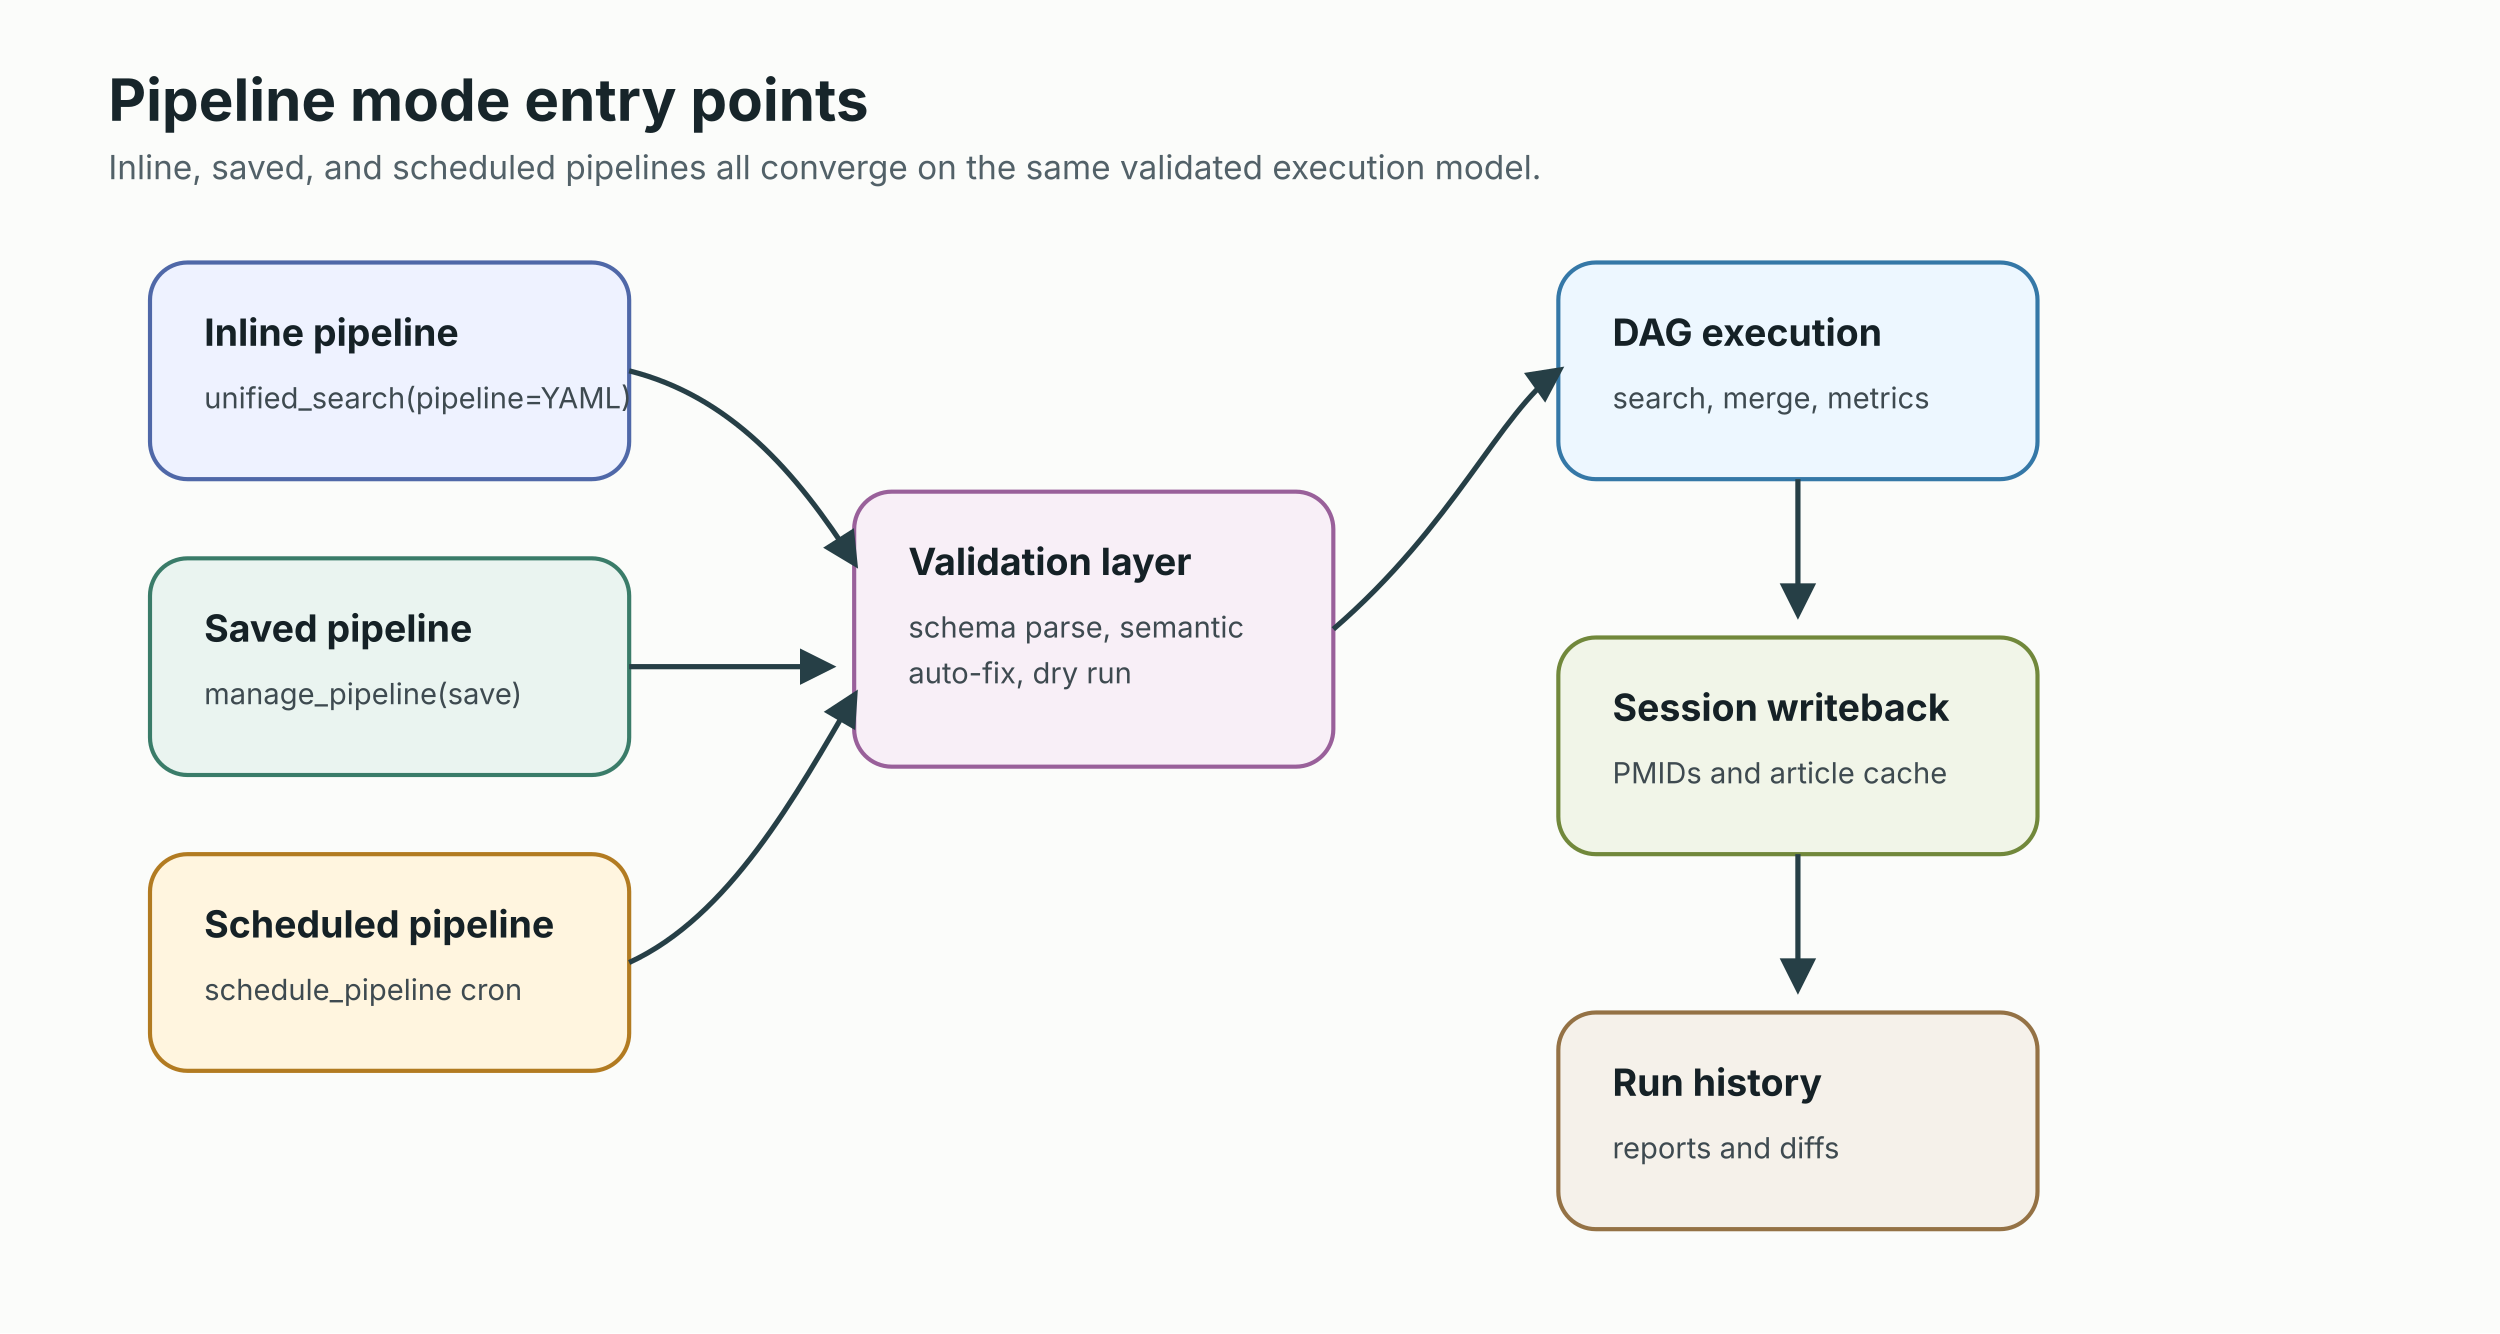
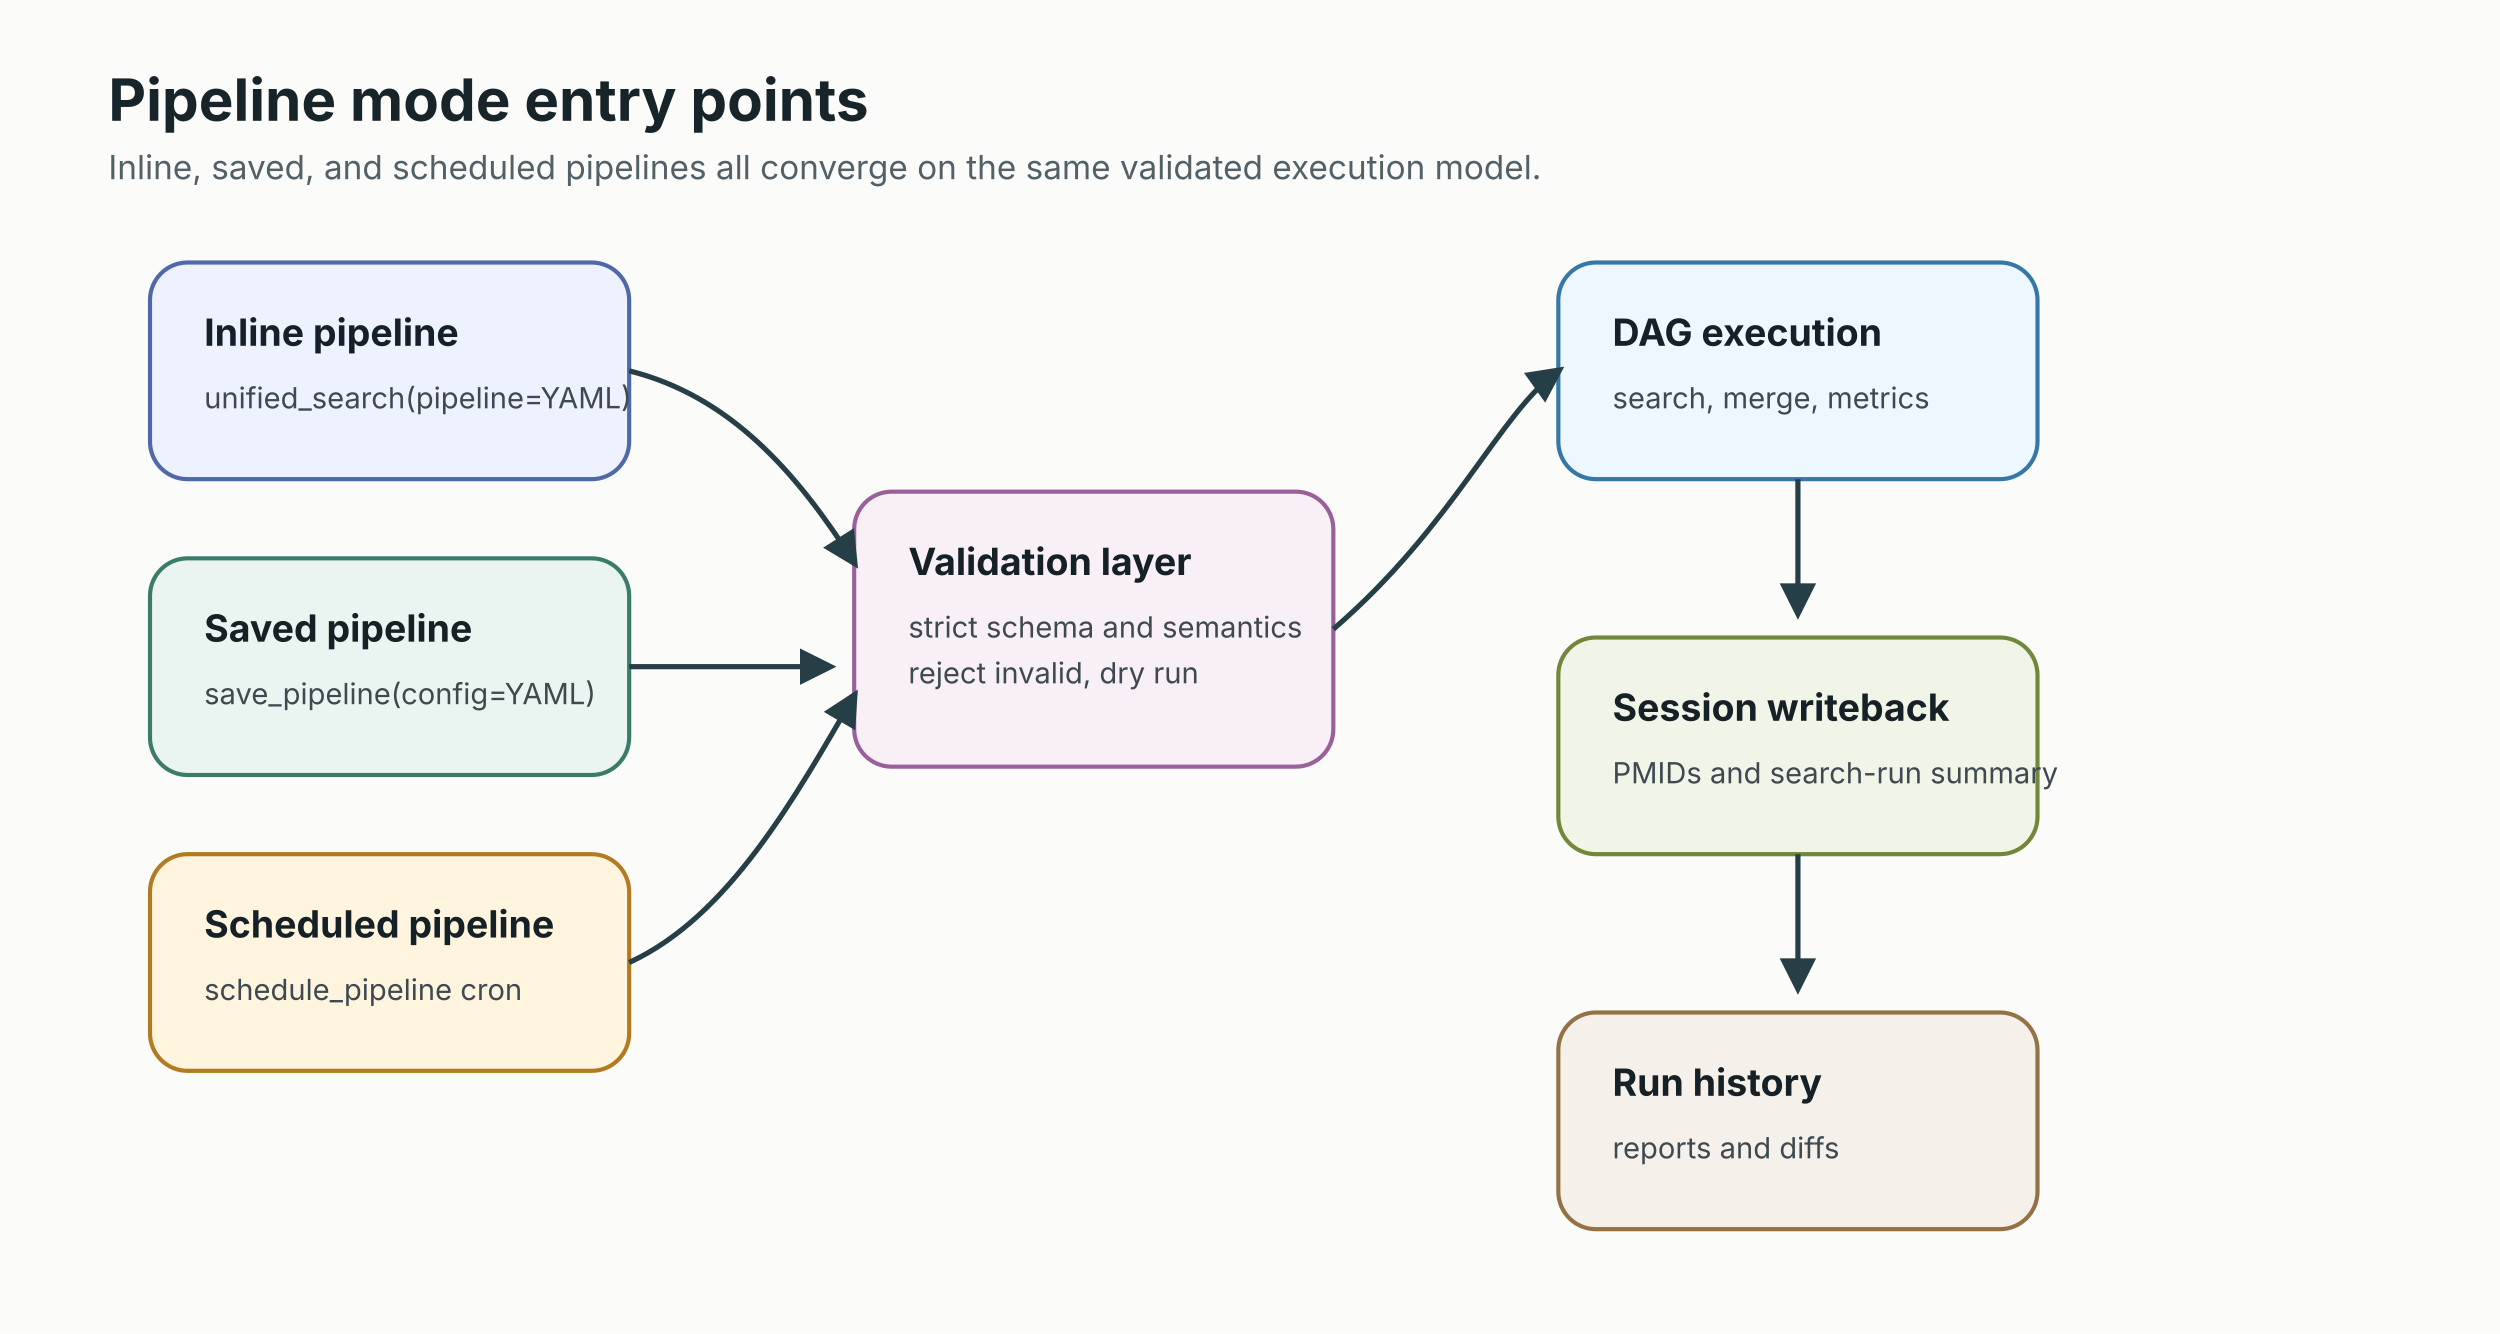
<svg xmlns="http://www.w3.org/2000/svg" width="1200" height="640" viewBox="0 0 1200 640" role="img" aria-labelledby="title desc">
  <defs>
    <marker id="arrow" viewBox="0 0 10 10" refX="8" refY="5" markerWidth="7" markerHeight="7" orient="auto-start-reverse">
      <path d="M 0 0 L 10 5 L 0 10 z" fill="#263f46" />
    </marker>
    <style>
      .bg { fill: #fbfcfa; }
      .title { font: 700 28px system-ui, -apple-system, BlinkMacSystemFont, "Segoe UI", sans-serif; fill: #17252a; }
      .subtitle { font: 400 16px system-ui, -apple-system, BlinkMacSystemFont, "Segoe UI", sans-serif; fill: #526168; }
      .box { stroke-width: 2; rx: 18; }
      .label { font: 700 18px system-ui, -apple-system, BlinkMacSystemFont, "Segoe UI", sans-serif; fill: #152126; }
      .body { font: 400 14px system-ui, -apple-system, BlinkMacSystemFont, "Segoe UI", sans-serif; fill: #3e4a50; }
      .arrow { fill: none; stroke: #263f46; stroke-width: 2.5; marker-end: url(#arrow); }
    </style>
  </defs>
  <rect class="bg" width="1200" height="640" />
  <text class="title" x="52" y="58">Pipeline mode entry points</text>
  <text class="subtitle" x="52" y="86">Inline, saved, and scheduled pipelines all converge on the same validated execution model.</text>
  <rect class="box" x="72" y="126" width="230" height="104" fill="#eef2ff" stroke="#4f68a8" />
  <text class="label" x="98" y="166">Inline pipeline</text>
  <text class="body" x="98" y="196">unified_search(pipeline=YAML)</text>
  <rect class="box" x="72" y="268" width="230" height="104" fill="#eaf4f0" stroke="#3a7c69" />
  <text class="label" x="98" y="308">Saved pipeline</text>
-   <text class="body" x="98" y="338">manage_pipeline(save)</text>
+   <text class="body" x="98" y="338">save_pipeline(config=YAML)</text>
  <rect class="box" x="72" y="410" width="230" height="104" fill="#fff5df" stroke="#b27b21" />
  <text class="label" x="98" y="450">Scheduled pipeline</text>
  <text class="body" x="98" y="480">schedule_pipeline cron</text>
  <rect class="box" x="410" y="236" width="230" height="132" fill="#f8eff7" stroke="#99609a" />
  <text class="label" x="436" y="276">Validation layer</text>
-   <text class="body" x="436" y="306">schema parse, semantic</text>
-   <text class="body" x="436" y="328">auto-fix, dry run</text>
+   <text class="body" x="436" y="306">strict schema and semantics</text>
+   <text class="body" x="436" y="328">reject invalid, dry run</text>
  <rect class="box" x="748" y="126" width="230" height="104" fill="#edf7ff" stroke="#3578a7" />
  <text class="label" x="774" y="166">DAG execution</text>
  <text class="body" x="774" y="196">search, merge, metrics</text>
  <rect class="box" x="748" y="306" width="230" height="104" fill="#f1f5e8" stroke="#71883b" />
  <text class="label" x="774" y="346">Session writeback</text>
-   <text class="body" x="774" y="376">PMIDs and article cache</text>
+   <text class="body" x="774" y="376">PMIDs and search-run summary</text>
  <rect class="box" x="748" y="486" width="230" height="104" fill="#f5f1ea" stroke="#947245" />
  <text class="label" x="774" y="526">Run history</text>
  <text class="body" x="774" y="556">reports and diffs</text>
  <path class="arrow" d="M 302 178 C 350 190 382 226 410 270" />
  <path class="arrow" d="M 302 320 H 398" />
  <path class="arrow" d="M 302 462 C 350 440 382 382 410 334" />
  <path class="arrow" d="M 640 302 C 698 252 720 198 748 178" />
  <path class="arrow" d="M 863 230 V 294" />
  <path class="arrow" d="M 863 410 V 474" />
</svg>
